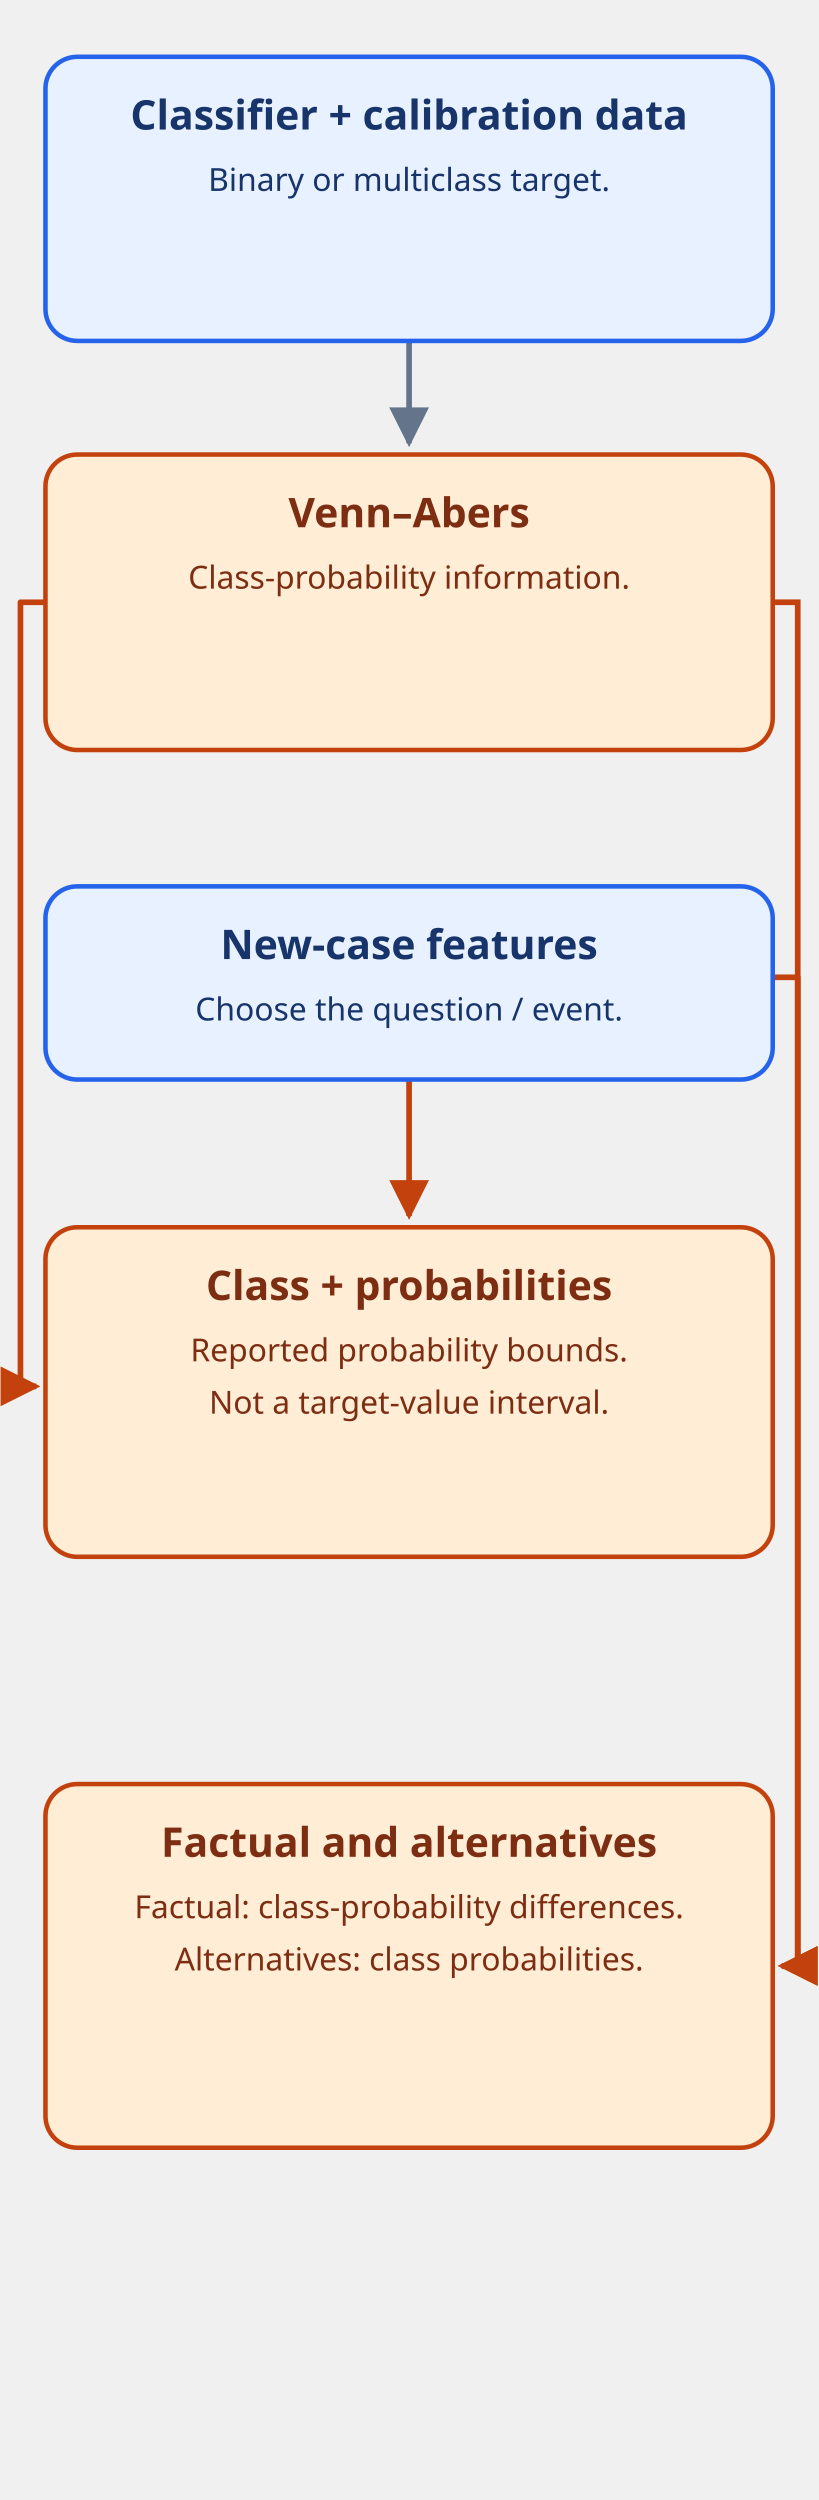
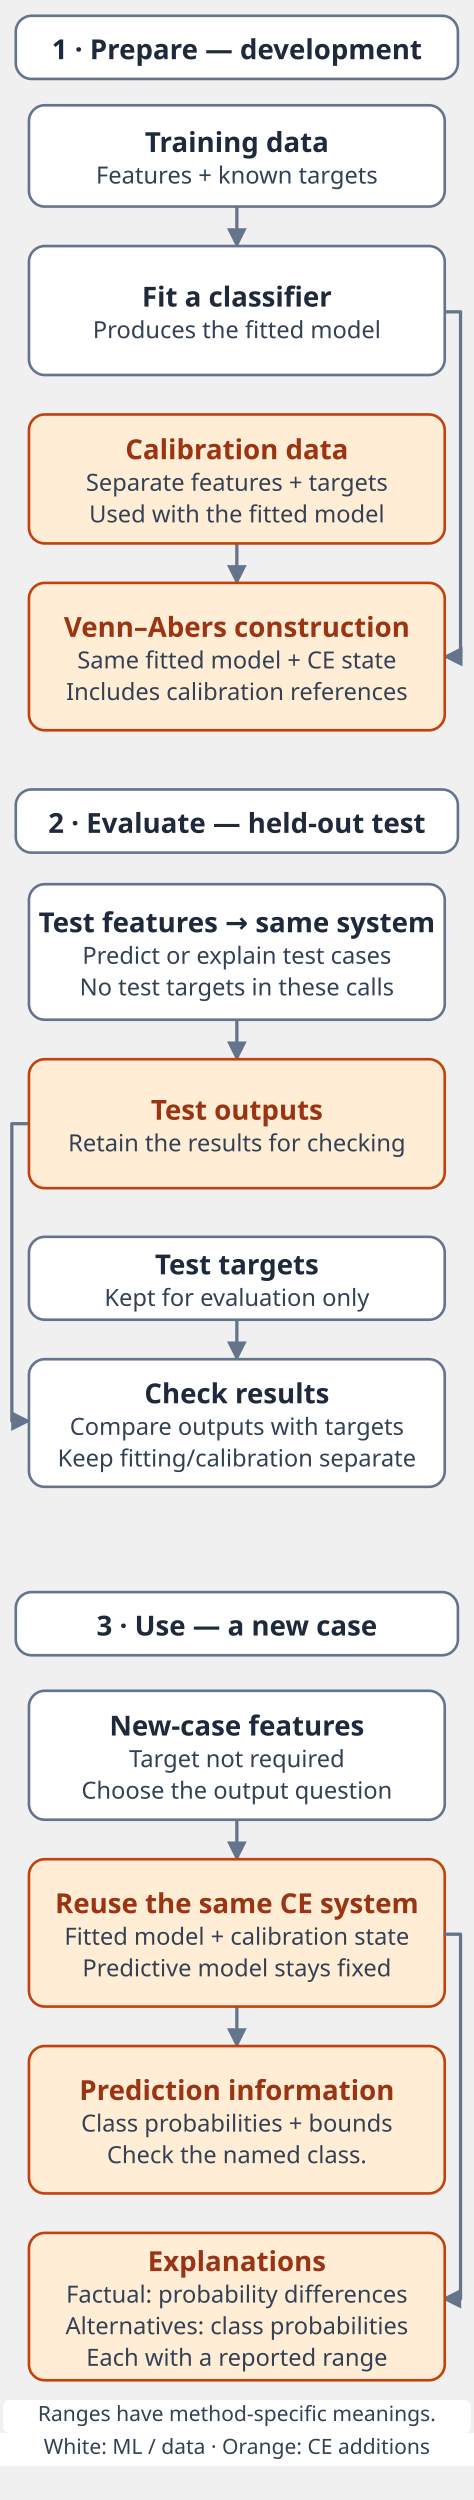
- <svg xmlns="http://www.w3.org/2000/svg" viewBox="0 0 360 1100" role="img" aria-labelledby="title desc">
+ <svg xmlns="http://www.w3.org/2000/svg" viewBox="0 0 360 1900" role="img" aria-labelledby="title desc">
  <defs>
-     <marker id="b" viewBox="0 0 10 10" refX="9" refY="5" markerWidth="7" markerHeight="7" orient="auto">
+     <marker id="arrow" viewBox="0 0 10 10" refX="9" refY="5" markerWidth="6" markerHeight="6" orient="auto">
      <path d="M0 0L10 5L0 10Z" fill="#64748b" />
    </marker>
-     <marker id="o" viewBox="0 0 10 10" refX="9" refY="5" markerWidth="7" markerHeight="7" orient="auto">
-       <path d="M0 0L10 5L0 10Z" fill="#c2410c" />
-     </marker>
  </defs>
-   <path d="M180 150V195" fill="none" stroke="#64748b" stroke-width="2.5" stroke-linejoin="round" marker-end="url(#b)" />
-   <path d="M20 265H9V610H16" fill="none" stroke="#c2410c" stroke-width="2.5" stroke-linejoin="round" marker-end="url(#o)" />
-   <path d="M180 475V535" fill="none" stroke="#c2410c" stroke-width="2.5" stroke-linejoin="round" marker-end="url(#o)" />
-   <path d="M340 265H351V865H344" fill="none" stroke="#c2410c" stroke-width="2.5" marker-end="url(#o)" />
-   <path d="M340 430H351V865H344" fill="none" stroke="#c2410c" stroke-width="2.5" stroke-linejoin="round" marker-end="url(#o)" />
-   <rect x="20" y="25" width="320" height="125" rx="14" fill="#e8f1ff" stroke="#2563eb" stroke-width="2" />
-   <text x="180.0" y="57" text-anchor="middle" font-family="sans-serif" font-size="18" font-weight="bold" fill="#17346b">Classifier + calibration data</text>
-   <text x="180.0" y="84" text-anchor="middle" font-family="sans-serif" font-size="14" font-weight="normal" fill="#17346b">Binary or multiclass target.</text>
-   <rect x="20" y="200" width="320" height="130" rx="14" fill="#ffedd5" stroke="#c2410c" stroke-width="2" />
-   <text x="180.0" y="232" text-anchor="middle" font-family="sans-serif" font-size="18" font-weight="bold" fill="#7c2d12">Venn–Abers</text>
-   <text x="180.0" y="259" text-anchor="middle" font-family="sans-serif" font-size="14" font-weight="normal" fill="#7c2d12">Class-probability information.</text>
-   <rect x="20" y="390" width="320" height="85" rx="14" fill="#e8f1ff" stroke="#2563eb" stroke-width="2" />
-   <text x="180.0" y="422" text-anchor="middle" font-family="sans-serif" font-size="18" font-weight="bold" fill="#17346b">New-case features</text>
-   <text x="180.0" y="449" text-anchor="middle" font-family="sans-serif" font-size="14" font-weight="normal" fill="#17346b">Choose the question / event.</text>
-   <rect x="20" y="540" width="320" height="145" rx="14" fill="#ffedd5" stroke="#c2410c" stroke-width="2" />
-   <text x="180.0" y="572" text-anchor="middle" font-family="sans-serif" font-size="18" font-weight="bold" fill="#7c2d12">Class + probabilities</text>
-   <text x="180.0" y="599" text-anchor="middle" font-family="sans-serif" font-size="14" font-weight="normal" fill="#7c2d12">Reported probability bounds.</text>
-   <text x="180.0" y="622" text-anchor="middle" font-family="sans-serif" font-size="14" font-weight="normal" fill="#7c2d12">Not a target-value interval.</text>
-   <rect x="20" y="785" width="320" height="160" rx="14" fill="#ffedd5" stroke="#c2410c" stroke-width="2" />
-   <text x="180.0" y="817" text-anchor="middle" font-family="sans-serif" font-size="18" font-weight="bold" fill="#7c2d12">Factual and alternatives</text>
-   <text x="180.0" y="844" text-anchor="middle" font-family="sans-serif" font-size="14" font-weight="normal" fill="#7c2d12">Factual: class-probability differences.</text>
-   <text x="180.0" y="867" text-anchor="middle" font-family="sans-serif" font-size="14" font-weight="normal" fill="#7c2d12">Alternatives: class probabilities.</text>
+   <g class="node">
+     <rect x="12" y="12" width="336" height="48" rx="12" fill="#ffffff" stroke="#64748b" stroke-width="2" />
+     <text x="180.0" y="45.0" text-anchor="middle" font-family="sans-serif" font-size="21" font-weight="700" fill="#1e293b">1 · Prepare — development</text>
+   </g>
+   <path d="M180 157V187" fill="none" stroke="#64748b" stroke-width="2.5" stroke-linejoin="round" marker-end="url(#arrow)" />
+   <path d="M180 413V443" fill="none" stroke="#64748b" stroke-width="2.5" stroke-linejoin="round" marker-end="url(#arrow)" />
+   <path d="M180 775V805" fill="none" stroke="#64748b" stroke-width="2.5" stroke-linejoin="round" marker-end="url(#arrow)" />
+   <path d="M180 1383V1413" fill="none" stroke="#64748b" stroke-width="2.5" stroke-linejoin="round" marker-end="url(#arrow)" />
+   <path d="M180 1525V1555" fill="none" stroke="#64748b" stroke-width="2.5" stroke-linejoin="round" marker-end="url(#arrow)" />
+   <path d="M338 237H350V499H338" fill="none" stroke="#64748b" stroke-width="2.5" stroke-linejoin="round" marker-end="url(#arrow)" />
+   <path d="M22 854H9V1080H22" fill="none" stroke="#64748b" stroke-width="2.5" stroke-linejoin="round" marker-end="url(#arrow)" />
+   <g class="node">
+     <rect x="22" y="80" width="316" height="77" rx="12" fill="#ffffff" stroke="#64748b" stroke-width="2" />
+     <text x="180.0" y="115.5" text-anchor="middle" font-family="sans-serif" font-size="21" font-weight="700" fill="#1e293b">Training data</text>
+     <text x="180.0" y="139.5" text-anchor="middle" font-family="sans-serif" font-size="18" font-weight="400" fill="#334155">Features + known targets</text>
+   </g>
+   <g class="node">
+     <rect x="22" y="187" width="316" height="98" rx="12" fill="#ffffff" stroke="#64748b" stroke-width="2" />
+     <text x="180.0" y="233.0" text-anchor="middle" font-family="sans-serif" font-size="21" font-weight="700" fill="#1e293b">Fit a classifier</text>
+     <text x="180.0" y="257.0" text-anchor="middle" font-family="sans-serif" font-size="18" font-weight="400" fill="#334155">Produces the fitted model</text>
+   </g>
+   <g class="node">
+     <rect x="22" y="315" width="316" height="98" rx="12" fill="#ffedd5" stroke="#c2410c" stroke-width="2" />
+     <text x="180.0" y="349.0" text-anchor="middle" font-family="sans-serif" font-size="21" font-weight="700" fill="#9a3412">Calibration data</text>
+     <text x="180.0" y="373.0" text-anchor="middle" font-family="sans-serif" font-size="18" font-weight="400" fill="#334155">Separate features + targets</text>
+     <text x="180.0" y="397.0" text-anchor="middle" font-family="sans-serif" font-size="18" font-weight="400" fill="#334155">Used with the fitted model</text>
+   </g>
+   <g class="node">
+     <rect x="22" y="443" width="316" height="112" rx="12" fill="#ffedd5" stroke="#c2410c" stroke-width="2" />
+     <text x="180.0" y="484.0" text-anchor="middle" font-family="sans-serif" font-size="21" font-weight="700" fill="#9a3412">Venn–Abers construction</text>
+     <text x="180.0" y="508.0" text-anchor="middle" font-family="sans-serif" font-size="18" font-weight="400" fill="#334155">Same fitted model + CE state</text>
+     <text x="180.0" y="532.0" text-anchor="middle" font-family="sans-serif" font-size="18" font-weight="400" fill="#334155">Includes calibration references</text>
+   </g>
+   <g class="node">
+     <rect x="12" y="600" width="336" height="48" rx="12" fill="#ffffff" stroke="#64748b" stroke-width="2" />
+     <text x="180.0" y="633.0" text-anchor="middle" font-family="sans-serif" font-size="21" font-weight="700" fill="#1e293b">2 · Evaluate — held-out test</text>
+   </g>
+   <g class="node">
+     <rect x="22" y="672" width="316" height="103" rx="12" fill="#ffffff" stroke="#64748b" stroke-width="2" />
+     <text x="180.0" y="708.5" text-anchor="middle" font-family="sans-serif" font-size="21" font-weight="700" fill="#1e293b">Test features → same system</text>
+     <text x="180.0" y="732.5" text-anchor="middle" font-family="sans-serif" font-size="18" font-weight="400" fill="#334155">Predict or explain test cases</text>
+     <text x="180.0" y="756.5" text-anchor="middle" font-family="sans-serif" font-size="18" font-weight="400" fill="#334155">No test targets in these calls</text>
+   </g>
+   <g class="node">
+     <rect x="22" y="805" width="316" height="98" rx="12" fill="#ffedd5" stroke="#c2410c" stroke-width="2" />
+     <text x="180.0" y="851.0" text-anchor="middle" font-family="sans-serif" font-size="21" font-weight="700" fill="#9a3412">Test outputs</text>
+     <text x="180.0" y="875.0" text-anchor="middle" font-family="sans-serif" font-size="18" font-weight="400" fill="#334155">Retain the results for checking</text>
+   </g>
+   <g class="node">
+     <rect x="22" y="940" width="316" height="63" rx="12" fill="#ffffff" stroke="#64748b" stroke-width="2" />
+     <text x="180.0" y="968.5" text-anchor="middle" font-family="sans-serif" font-size="21" font-weight="700" fill="#1e293b">Test targets</text>
+     <text x="180.0" y="992.5" text-anchor="middle" font-family="sans-serif" font-size="18" font-weight="400" fill="#334155">Kept for evaluation only</text>
+   </g>
+   <path d="M180 1003V1033" fill="none" stroke="#64748b" stroke-width="2.5" stroke-linejoin="round" marker-end="url(#arrow)" />
+   <g class="node">
+     <rect x="22" y="1033" width="316" height="97" rx="12" fill="#ffffff" stroke="#64748b" stroke-width="2" />
+     <text x="180.0" y="1066.5" text-anchor="middle" font-family="sans-serif" font-size="21" font-weight="700" fill="#1e293b">Check results</text>
+     <text x="180.0" y="1090.5" text-anchor="middle" font-family="sans-serif" font-size="18" font-weight="400" fill="#334155">Compare outputs with targets</text>
+     <text x="180.0" y="1114.5" text-anchor="middle" font-family="sans-serif" font-size="18" font-weight="400" fill="#334155">Keep fitting/calibration separate</text>
+   </g>
+   <g class="node">
+     <rect x="12" y="1210" width="336" height="48" rx="12" fill="#ffffff" stroke="#64748b" stroke-width="2" />
+     <text x="180.0" y="1243.0" text-anchor="middle" font-family="sans-serif" font-size="21" font-weight="700" fill="#1e293b">3 · Use — a new case</text>
+   </g>
+   <g class="node">
+     <rect x="22" y="1285" width="316" height="98" rx="12" fill="#ffffff" stroke="#64748b" stroke-width="2" />
+     <text x="180.0" y="1319.0" text-anchor="middle" font-family="sans-serif" font-size="21" font-weight="700" fill="#1e293b">New-case features</text>
+     <text x="180.0" y="1343.0" text-anchor="middle" font-family="sans-serif" font-size="18" font-weight="400" fill="#334155">Target not required</text>
+     <text x="180.0" y="1367.0" text-anchor="middle" font-family="sans-serif" font-size="18" font-weight="400" fill="#334155">Choose the output question</text>
+   </g>
+   <g class="node">
+     <rect x="22" y="1413" width="316" height="112" rx="12" fill="#ffedd5" stroke="#c2410c" stroke-width="2" />
+     <text x="180.0" y="1454.0" text-anchor="middle" font-family="sans-serif" font-size="21" font-weight="700" fill="#9a3412">Reuse the same CE system</text>
+     <text x="180.0" y="1478.0" text-anchor="middle" font-family="sans-serif" font-size="18" font-weight="400" fill="#334155">Fitted model + calibration state</text>
+     <text x="180.0" y="1502.0" text-anchor="middle" font-family="sans-serif" font-size="18" font-weight="400" fill="#334155">Predictive model stays fixed</text>
+   </g>
+   <g class="node">
+     <rect x="22" y="1555" width="316" height="112" rx="12" fill="#ffedd5" stroke="#c2410c" stroke-width="2" />
+     <text x="180.0" y="1596.0" text-anchor="middle" font-family="sans-serif" font-size="21" font-weight="700" fill="#9a3412">Prediction information</text>
+     <text x="180.0" y="1620.0" text-anchor="middle" font-family="sans-serif" font-size="18" font-weight="400" fill="#334155">Class probabilities + bounds</text>
+     <text x="180.0" y="1644.0" text-anchor="middle" font-family="sans-serif" font-size="18" font-weight="400" fill="#334155">Check the named class.</text>
+   </g>
+   <path d="M337 1470H350V1747H337" fill="none" stroke="#64748b" stroke-width="2.5" stroke-linejoin="round" marker-end="url(#arrow)" />
+   <g class="node">
+     <rect x="22" y="1697" width="316" height="112" rx="12" fill="#ffedd5" stroke="#c2410c" stroke-width="2" />
+     <text x="180.0" y="1726.0" text-anchor="middle" font-family="sans-serif" font-size="21" font-weight="700" fill="#9a3412">Explanations</text>
+     <text x="180.0" y="1750.0" text-anchor="middle" font-family="sans-serif" font-size="18" font-weight="400" fill="#334155">Factual: probability differences</text>
+     <text x="180.0" y="1774.0" text-anchor="middle" font-family="sans-serif" font-size="18" font-weight="400" fill="#334155">Alternatives: class probabilities</text>
+     <text x="180.0" y="1798.0" text-anchor="middle" font-family="sans-serif" font-size="18" font-weight="400" fill="#334155">Each with a reported range</text>
+   </g>
+   <rect x="2.28" y="1824" width="355.44" height="25" rx="5" fill="#ffffff" />
+   <text x="180" y="1840" text-anchor="middle" font-family="sans-serif" font-size="16" font-weight="400" fill="#334155">Ranges have method-specific meanings.</text>
+   <rect x="-6.84" y="1849" width="373.68" height="25" rx="5" fill="#ffffff" />
+   <text x="180" y="1865" text-anchor="middle" font-family="sans-serif" font-size="16" font-weight="400" fill="#334155">White: ML / data · Orange: CE additions</text>
</svg>
